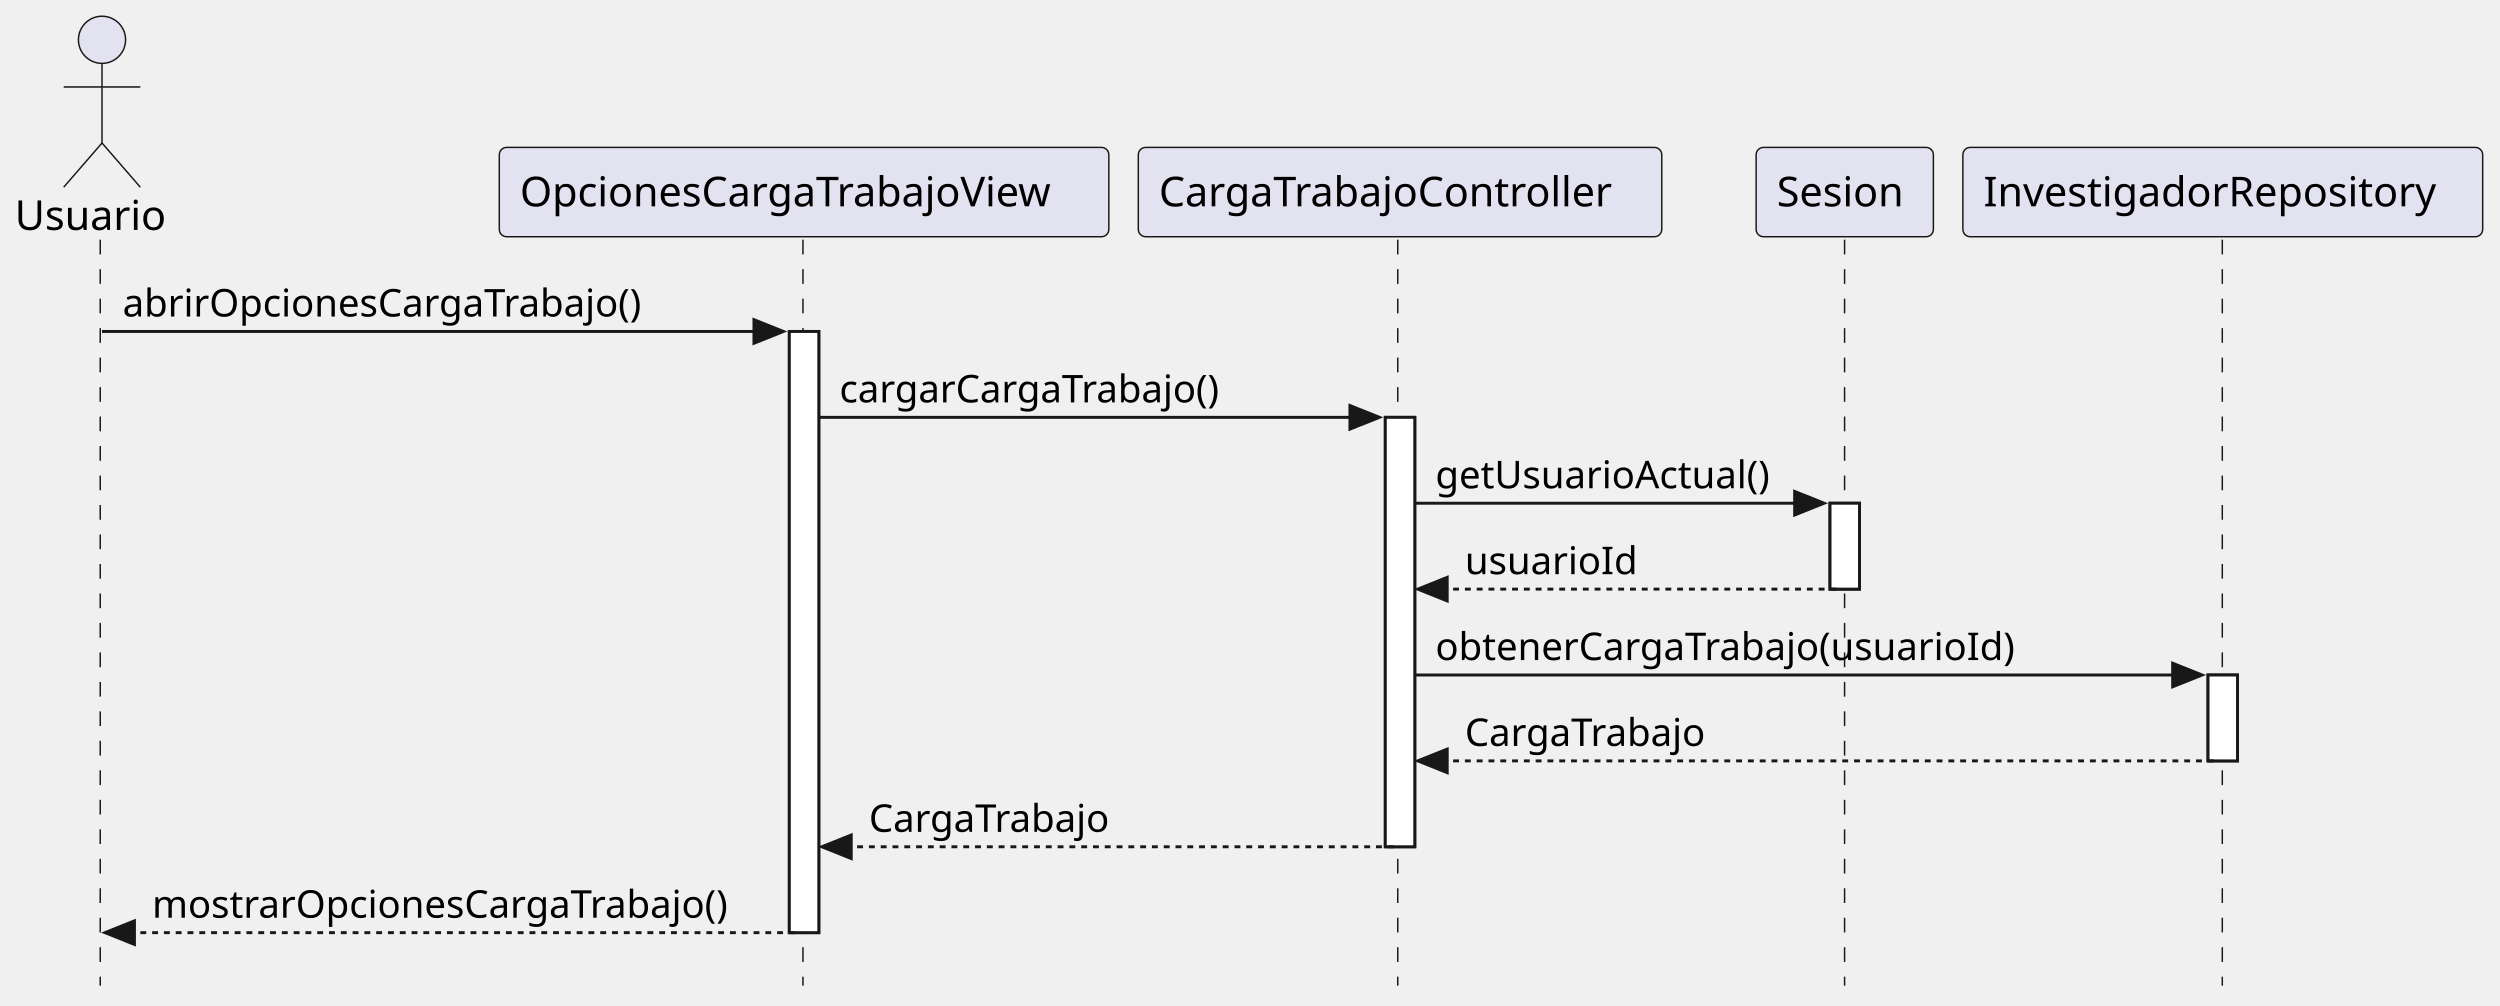
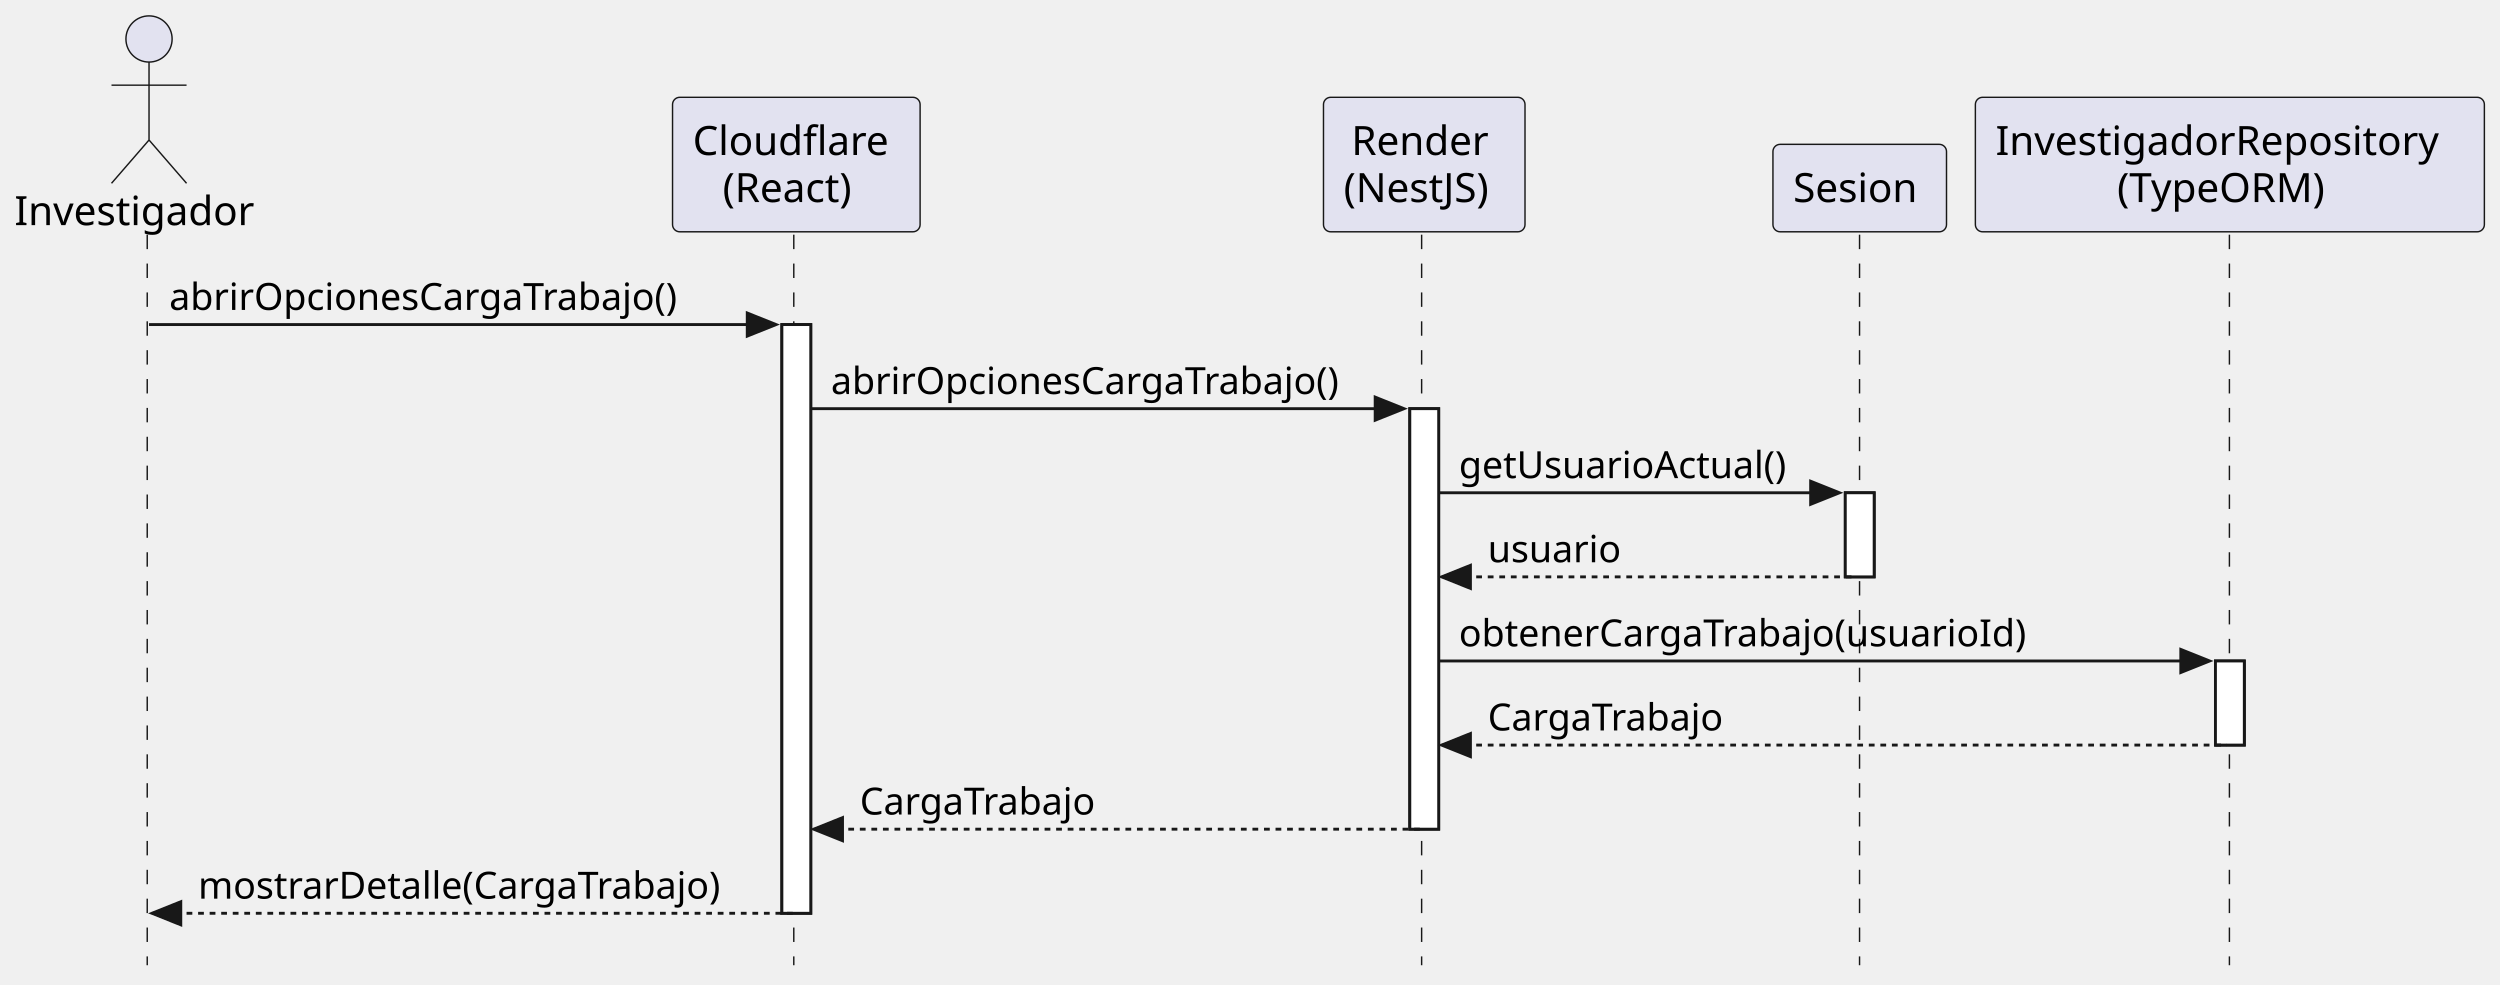
- <svg xmlns="http://www.w3.org/2000/svg" contentStyleType="text/css" data-diagram-type="SEQUENCE" height="341px" preserveAspectRatio="none" style="width:848px;height:341px;background:#FFFFFF;" version="1.1" viewBox="0 0 848 341" width="848px" zoomAndPan="magnify">
+ <svg xmlns="http://www.w3.org/2000/svg" contentStyleType="text/css" data-diagram-type="SEQUENCE" height="341px" preserveAspectRatio="none" style="width:866px;height:341px;background:#FFFFFF;" version="1.1" viewBox="0 0 866 341" width="866px" zoomAndPan="magnify">
  <defs />
  <g>
    <g>
-       <rect fill="#FFFFFF" height="203.93" style="stroke:#181818;stroke-width:1;" width="10" x="267.738" y="112.43" />
+       <rect fill="#FFFFFF" height="203.93" style="stroke:#181818;stroke-width:1;" width="10" x="270.846" y="112.43" />
    </g>
    <g>
-       <rect fill="#FFFFFF" height="145.664" style="stroke:#181818;stroke-width:1;" width="10" x="469.893" y="141.562" />
+       <rect fill="#FFFFFF" height="145.664" style="stroke:#181818;stroke-width:1;" width="10" x="488.358" y="141.562" />
    </g>
    <g>
-       <rect fill="#FFFFFF" height="29.133" style="stroke:#181818;stroke-width:1;" width="10" x="620.743" y="170.695" />
+       <rect fill="#FFFFFF" height="29.133" style="stroke:#181818;stroke-width:1;" width="10" x="639.208" y="170.695" />
    </g>
    <g>
-       <rect fill="#FFFFFF" height="29.133" style="stroke:#181818;stroke-width:1;" width="10" x="748.963" y="228.961" />
+       <rect fill="#FFFFFF" height="29.133" style="stroke:#181818;stroke-width:1;" width="10" x="767.429" y="228.961" />
    </g>
-     <g class="participant-lifeline" data-entity-uid="part1" data-qualified-name="user" id="part1-lifeline">
+     <g class="participant-lifeline" data-entity-uid="part1" data-qualified-name="Investigador" id="part1-lifeline">
      <g>
-         <rect fill="#000000" fill-opacity="0" height="253.062" width="8" x="30.602" y="81.297" />
-         <line style="stroke:#181818;stroke-width:0.5;stroke-dasharray:5,5;" x1="34" x2="34" y1="81.297" y2="334.359" />
+         <rect fill="#000000" fill-opacity="0" height="253.062" width="8" x="47.623" y="81.297" />
+         <line style="stroke:#181818;stroke-width:0.5;stroke-dasharray:5,5;" x1="51" x2="51" y1="81.297" y2="334.359" />
      </g>
    </g>
-     <g class="participant-lifeline" data-entity-uid="part2" data-qualified-name="view" id="part2-lifeline">
+     <g class="participant-lifeline" data-entity-uid="part2" data-qualified-name="View" id="part2-lifeline">
      <g>
-         <rect fill="#000000" fill-opacity="0" height="253.062" width="8" x="268.738" y="81.297" />
-         <line style="stroke:#181818;stroke-width:0.5;stroke-dasharray:5,5;" x1="272.362" x2="272.362" y1="81.297" y2="334.359" />
+         <rect fill="#000000" fill-opacity="0" height="253.062" width="8" x="271.846" y="81.297" />
+         <line style="stroke:#181818;stroke-width:0.5;stroke-dasharray:5,5;" x1="274.967" x2="274.967" y1="81.297" y2="334.359" />
      </g>
    </g>
-     <g class="participant-lifeline" data-entity-uid="part3" data-qualified-name="controller" id="part3-lifeline">
+     <g class="participant-lifeline" data-entity-uid="part3" data-qualified-name="Controller" id="part3-lifeline">
      <g>
-         <rect fill="#000000" fill-opacity="0" height="253.062" width="8" x="470.893" y="81.297" />
-         <line style="stroke:#181818;stroke-width:0.5;stroke-dasharray:5,5;" x1="474.115" x2="474.115" y1="81.297" y2="334.359" />
+         <rect fill="#000000" fill-opacity="0" height="253.062" width="8" x="489.358" y="81.297" />
+         <line style="stroke:#181818;stroke-width:0.5;stroke-dasharray:5,5;" x1="492.454" x2="492.454" y1="81.297" y2="334.359" />
      </g>
    </g>
-     <g class="participant-lifeline" data-entity-uid="part4" data-qualified-name="sesion" id="part4-lifeline">
+     <g class="participant-lifeline" data-entity-uid="part4" data-qualified-name="Sesion" id="part4-lifeline">
      <g>
-         <rect fill="#000000" fill-opacity="0" height="253.062" width="8" x="621.743" y="81.297" />
-         <line style="stroke:#181818;stroke-width:0.5;stroke-dasharray:5,5;" x1="625.682" x2="625.682" y1="81.297" y2="334.359" />
+         <rect fill="#000000" fill-opacity="0" height="253.062" width="8" x="640.208" y="81.297" />
+         <line style="stroke:#181818;stroke-width:0.5;stroke-dasharray:5,5;" x1="644.147" x2="644.147" y1="81.297" y2="334.359" />
      </g>
    </g>
-     <g class="participant-lifeline" data-entity-uid="part5" data-qualified-name="repo" id="part5-lifeline">
+     <g class="participant-lifeline" data-entity-uid="part5" data-qualified-name="Repo" id="part5-lifeline">
      <g>
-         <rect fill="#000000" fill-opacity="0" height="253.062" width="8" x="749.963" y="81.297" />
-         <line style="stroke:#181818;stroke-width:0.5;stroke-dasharray:5,5;" x1="753.804" x2="753.804" y1="81.297" y2="334.359" />
+         <rect fill="#000000" fill-opacity="0" height="253.062" width="8" x="768.429" y="81.297" />
+         <line style="stroke:#181818;stroke-width:0.5;stroke-dasharray:5,5;" x1="772.269" x2="772.269" y1="81.297" y2="334.359" />
      </g>
    </g>
-     <g class="participant participant-head" data-entity-uid="part1" data-qualified-name="user" id="part1-head">
-       <text fill="#000000" font-family="sans-serif" font-size="14" lengthAdjust="spacing" textLength="53.204" x="5" y="77.995">Usuario</text>
-       <ellipse cx="34.602" cy="13.5" fill="#E2E2F0" rx="8" ry="8" style="stroke:#181818;stroke-width:0.5;" />
-       <path d="M34.602,21.5 L34.602,48.5 M21.602,29.5 L47.602,29.5 M34.602,48.5 L21.602,63.5 M34.602,48.5 L47.602,63.5" fill="none" style="stroke:#181818;stroke-width:0.5;" />
+     <g class="participant participant-head" data-entity-uid="part1" data-qualified-name="Investigador" id="part1-head">
+       <text fill="#000000" font-family="sans-serif" font-size="14" lengthAdjust="spacing" textLength="87.247" x="5" y="77.995">Investigador</text>
+       <ellipse cx="51.623" cy="13.5" fill="#E2E2F0" rx="8" ry="8" style="stroke:#181818;stroke-width:0.5;" />
+       <path d="M51.623,21.5 L51.623,48.5 M38.623,29.5 L64.624,29.5 M51.623,48.5 L38.623,63.5 M51.623,48.5 L64.624,63.5" fill="none" style="stroke:#181818;stroke-width:0.5;" />
    </g>
-     <g class="participant participant-head" data-entity-uid="part2" data-qualified-name="view" id="part2-head">
-       <rect fill="#E2E2F0" height="30.297" rx="2.5" ry="2.5" style="stroke:#181818;stroke-width:0.5;" width="206.753" x="169.362" y="50" />
-       <text fill="#000000" font-family="sans-serif" font-size="14" lengthAdjust="spacing" textLength="192.753" x="176.362" y="69.995">OpcionesCargaTrabajoView</text>
+     <g class="participant participant-head" data-entity-uid="part2" data-qualified-name="View" id="part2-head">
+       <rect fill="#E2E2F0" height="46.594" rx="2.5" ry="2.5" style="stroke:#181818;stroke-width:0.5;" width="85.757" x="232.967" y="33.703" />
+       <text fill="#000000" font-family="sans-serif" font-size="14" lengthAdjust="spacing" textLength="71.757" x="239.967" y="53.698">Cloudflare</text>
+       <text fill="#000000" font-family="sans-serif" font-size="14" lengthAdjust="spacing" textLength="51.03" x="250.331" y="69.995">(React)</text>
    </g>
-     <g class="participant participant-head" data-entity-uid="part3" data-qualified-name="controller" id="part3-head">
-       <rect fill="#E2E2F0" height="30.297" rx="2.5" ry="2.5" style="stroke:#181818;stroke-width:0.5;" width="177.557" x="386.115" y="50" />
-       <text fill="#000000" font-family="sans-serif" font-size="14" lengthAdjust="spacing" textLength="163.557" x="393.115" y="69.995">CargaTrabajoController</text>
+     <g class="participant participant-head" data-entity-uid="part3" data-qualified-name="Controller" id="part3-head">
+       <rect fill="#E2E2F0" height="46.594" rx="2.5" ry="2.5" style="stroke:#181818;stroke-width:0.5;" width="69.809" x="458.454" y="33.703" />
+       <text fill="#000000" font-family="sans-serif" font-size="14" lengthAdjust="spacing" textLength="50.47" x="468.123" y="53.698">Render</text>
+       <text fill="#000000" font-family="sans-serif" font-size="14" lengthAdjust="spacing" textLength="55.809" x="465.454" y="69.995">(NestJS)</text>
    </g>
-     <g class="participant participant-head" data-entity-uid="part4" data-qualified-name="sesion" id="part4-head">
-       <rect fill="#E2E2F0" height="30.297" rx="2.5" ry="2.5" style="stroke:#181818;stroke-width:0.5;" width="60.122" x="595.682" y="50" />
-       <text fill="#000000" font-family="sans-serif" font-size="14" lengthAdjust="spacing" textLength="46.122" x="602.682" y="69.995">Sesion</text>
+     <g class="participant participant-head" data-entity-uid="part4" data-qualified-name="Sesion" id="part4-head">
+       <rect fill="#E2E2F0" height="30.297" rx="2.5" ry="2.5" style="stroke:#181818;stroke-width:0.5;" width="60.122" x="614.147" y="50" />
+       <text fill="#000000" font-family="sans-serif" font-size="14" lengthAdjust="spacing" textLength="46.122" x="621.147" y="69.995">Sesion</text>
    </g>
-     <g class="participant participant-head" data-entity-uid="part5" data-qualified-name="repo" id="part5-head">
-       <rect fill="#E2E2F0" height="30.297" rx="2.5" ry="2.5" style="stroke:#181818;stroke-width:0.5;" width="176.319" x="665.804" y="50" />
-       <text fill="#000000" font-family="sans-serif" font-size="14" lengthAdjust="spacing" textLength="162.319" x="672.804" y="69.995">InvestigadorRepository</text>
+     <g class="participant participant-head" data-entity-uid="part5" data-qualified-name="Repo" id="part5-head">
+       <rect fill="#E2E2F0" height="46.594" rx="2.5" ry="2.5" style="stroke:#181818;stroke-width:0.5;" width="176.319" x="684.269" y="33.703" />
+       <text fill="#000000" font-family="sans-serif" font-size="14" lengthAdjust="spacing" textLength="162.319" x="691.269" y="53.698">InvestigadorRepository</text>
+       <text fill="#000000" font-family="sans-serif" font-size="14" lengthAdjust="spacing" textLength="78.087" x="733.385" y="69.995">(TypeORM)</text>
    </g>
    <g>
-       <rect fill="#FFFFFF" height="203.93" style="stroke:#181818;stroke-width:1;" width="10" x="267.738" y="112.43" />
+       <rect fill="#FFFFFF" height="203.93" style="stroke:#181818;stroke-width:1;" width="10" x="270.846" y="112.43" />
    </g>
    <g>
-       <rect fill="#FFFFFF" height="145.664" style="stroke:#181818;stroke-width:1;" width="10" x="469.893" y="141.562" />
+       <rect fill="#FFFFFF" height="145.664" style="stroke:#181818;stroke-width:1;" width="10" x="488.358" y="141.562" />
    </g>
    <g>
-       <rect fill="#FFFFFF" height="29.133" style="stroke:#181818;stroke-width:1;" width="10" x="620.743" y="170.695" />
+       <rect fill="#FFFFFF" height="29.133" style="stroke:#181818;stroke-width:1;" width="10" x="639.208" y="170.695" />
    </g>
    <g>
-       <rect fill="#FFFFFF" height="29.133" style="stroke:#181818;stroke-width:1;" width="10" x="748.963" y="228.961" />
+       <rect fill="#FFFFFF" height="29.133" style="stroke:#181818;stroke-width:1;" width="10" x="767.429" y="228.961" />
    </g>
    <g class="message" data-entity-1="part1" data-entity-2="part2" id="msg1">
-       <polygon fill="#181818" points="255.738,108.43,265.738,112.43,255.738,116.43" style="stroke:#181818;stroke-width:1;" />
-       <line style="stroke:#181818;stroke-width:1;" x1="34.602" x2="261.738" y1="112.43" y2="112.43" />
-       <text fill="#000000" font-family="sans-serif" font-size="13" lengthAdjust="spacing" textLength="188.513" x="41.602" y="107.364">abrirOpcionesCargaTrabajo()</text>
+       <polygon fill="#181818" points="258.846,108.43,268.846,112.43,258.846,116.43" style="stroke:#181818;stroke-width:1;" />
+       <line style="stroke:#181818;stroke-width:1;" x1="51.623" x2="264.846" y1="112.43" y2="112.43" />
+       <text fill="#000000" font-family="sans-serif" font-size="13" lengthAdjust="spacing" textLength="188.513" x="58.623" y="107.364">abrirOpcionesCargaTrabajo()</text>
    </g>
    <g class="message" data-entity-1="part2" data-entity-2="part3" id="msg2">
-       <polygon fill="#181818" points="457.893,137.562,467.893,141.562,457.893,145.562" style="stroke:#181818;stroke-width:1;" />
-       <line style="stroke:#181818;stroke-width:1;" x1="277.738" x2="463.893" y1="141.562" y2="141.562" />
-       <text fill="#000000" font-family="sans-serif" font-size="13" lengthAdjust="spacing" textLength="139.807" x="284.738" y="136.497">cargarCargaTrabajo()</text>
+       <polygon fill="#181818" points="476.358,137.562,486.358,141.562,476.358,145.562" style="stroke:#181818;stroke-width:1;" />
+       <line style="stroke:#181818;stroke-width:1;" x1="280.846" x2="482.358" y1="141.562" y2="141.562" />
+       <text fill="#000000" font-family="sans-serif" font-size="13" lengthAdjust="spacing" textLength="188.513" x="287.846" y="136.497">abrirOpcionesCargaTrabajo()</text>
    </g>
    <g class="message" data-entity-1="part3" data-entity-2="part4" id="msg3">
-       <polygon fill="#181818" points="608.743,166.695,618.743,170.695,608.743,174.695" style="stroke:#181818;stroke-width:1;" />
-       <line style="stroke:#181818;stroke-width:1;" x1="479.893" x2="614.743" y1="170.695" y2="170.695" />
-       <text fill="#000000" font-family="sans-serif" font-size="13" lengthAdjust="spacing" textLength="121.85" x="486.893" y="165.629">getUsuarioActual()</text>
+       <polygon fill="#181818" points="627.208,166.695,637.208,170.695,627.208,174.695" style="stroke:#181818;stroke-width:1;" />
+       <line style="stroke:#181818;stroke-width:1;" x1="498.358" x2="633.208" y1="170.695" y2="170.695" />
+       <text fill="#000000" font-family="sans-serif" font-size="13" lengthAdjust="spacing" textLength="121.85" x="505.358" y="165.629">getUsuarioActual()</text>
    </g>
    <g class="message" data-entity-1="part4" data-entity-2="part3" id="msg4">
-       <polygon fill="#181818" points="490.893,195.828,480.893,199.828,490.893,203.828" style="stroke:#181818;stroke-width:1;" />
-       <line style="stroke:#181818;stroke-width:1;stroke-dasharray:2,2;" x1="484.893" x2="624.743" y1="199.828" y2="199.828" />
-       <text fill="#000000" font-family="sans-serif" font-size="13" lengthAdjust="spacing" textLength="60.214" x="496.893" y="194.762">usuarioId</text>
+       <polygon fill="#181818" points="509.358,195.828,499.358,199.828,509.358,203.828" style="stroke:#181818;stroke-width:1;" />
+       <line style="stroke:#181818;stroke-width:1;stroke-dasharray:2,2;" x1="503.358" x2="643.208" y1="199.828" y2="199.828" />
+       <text fill="#000000" font-family="sans-serif" font-size="13" lengthAdjust="spacing" textLength="48.128" x="515.358" y="194.762">usuario</text>
    </g>
    <g class="message" data-entity-1="part3" data-entity-2="part5" id="msg5">
-       <polygon fill="#181818" points="736.963,224.961,746.963,228.961,736.963,232.961" style="stroke:#181818;stroke-width:1;" />
-       <line style="stroke:#181818;stroke-width:1;" x1="479.893" x2="742.963" y1="228.961" y2="228.961" />
-       <text fill="#000000" font-family="sans-serif" font-size="13" lengthAdjust="spacing" textLength="208.882" x="486.893" y="223.895">obtenerCargaTrabajo(usuarioId)</text>
+       <polygon fill="#181818" points="755.429,224.961,765.429,228.961,755.429,232.961" style="stroke:#181818;stroke-width:1;" />
+       <line style="stroke:#181818;stroke-width:1;" x1="498.358" x2="761.429" y1="228.961" y2="228.961" />
+       <text fill="#000000" font-family="sans-serif" font-size="13" lengthAdjust="spacing" textLength="208.882" x="505.358" y="223.895">obtenerCargaTrabajo(usuarioId)</text>
    </g>
    <g class="message" data-entity-1="part5" data-entity-2="part3" id="msg6">
-       <polygon fill="#181818" points="490.893,254.094,480.893,258.094,490.893,262.094" style="stroke:#181818;stroke-width:1;" />
-       <line style="stroke:#181818;stroke-width:1;stroke-dasharray:2,2;" x1="484.893" x2="752.963" y1="258.094" y2="258.094" />
-       <text fill="#000000" font-family="sans-serif" font-size="13" lengthAdjust="spacing" textLength="87.642" x="496.893" y="253.028">CargaTrabajo</text>
+       <polygon fill="#181818" points="509.358,254.094,499.358,258.094,509.358,262.094" style="stroke:#181818;stroke-width:1;" />
+       <line style="stroke:#181818;stroke-width:1;stroke-dasharray:2,2;" x1="503.358" x2="771.429" y1="258.094" y2="258.094" />
+       <text fill="#000000" font-family="sans-serif" font-size="13" lengthAdjust="spacing" textLength="87.642" x="515.358" y="253.028">CargaTrabajo</text>
    </g>
    <g class="message" data-entity-1="part3" data-entity-2="part2" id="msg7">
-       <polygon fill="#181818" points="288.738,283.227,278.738,287.227,288.738,291.227" style="stroke:#181818;stroke-width:1;" />
-       <line style="stroke:#181818;stroke-width:1;stroke-dasharray:2,2;" x1="282.738" x2="473.893" y1="287.227" y2="287.227" />
-       <text fill="#000000" font-family="sans-serif" font-size="13" lengthAdjust="spacing" textLength="87.642" x="294.738" y="282.161">CargaTrabajo</text>
+       <polygon fill="#181818" points="291.846,283.227,281.846,287.227,291.846,291.227" style="stroke:#181818;stroke-width:1;" />
+       <line style="stroke:#181818;stroke-width:1;stroke-dasharray:2,2;" x1="285.846" x2="492.358" y1="287.227" y2="287.227" />
+       <text fill="#000000" font-family="sans-serif" font-size="13" lengthAdjust="spacing" textLength="87.642" x="297.846" y="282.161">CargaTrabajo</text>
    </g>
    <g class="message" data-entity-1="part2" data-entity-2="part1" id="msg8">
-       <polygon fill="#181818" points="45.602,312.359,35.602,316.359,45.602,320.359" style="stroke:#181818;stroke-width:1;" />
-       <line style="stroke:#181818;stroke-width:1;stroke-dasharray:2,2;" x1="39.602" x2="271.738" y1="316.359" y2="316.359" />
-       <text fill="#000000" font-family="sans-serif" font-size="13" lengthAdjust="spacing" textLength="209.136" x="51.602" y="311.293">mostrarOpcionesCargaTrabajo()</text>
+       <polygon fill="#181818" points="62.623,312.359,52.623,316.359,62.623,320.359" style="stroke:#181818;stroke-width:1;" />
+       <line style="stroke:#181818;stroke-width:1;stroke-dasharray:2,2;" x1="56.623" x2="274.846" y1="316.359" y2="316.359" />
+       <text fill="#000000" font-family="sans-serif" font-size="13" lengthAdjust="spacing" textLength="195.222" x="68.624" y="311.293">mostrarDetalle(CargaTrabajo)</text>
    </g>
  </g>
</svg>
